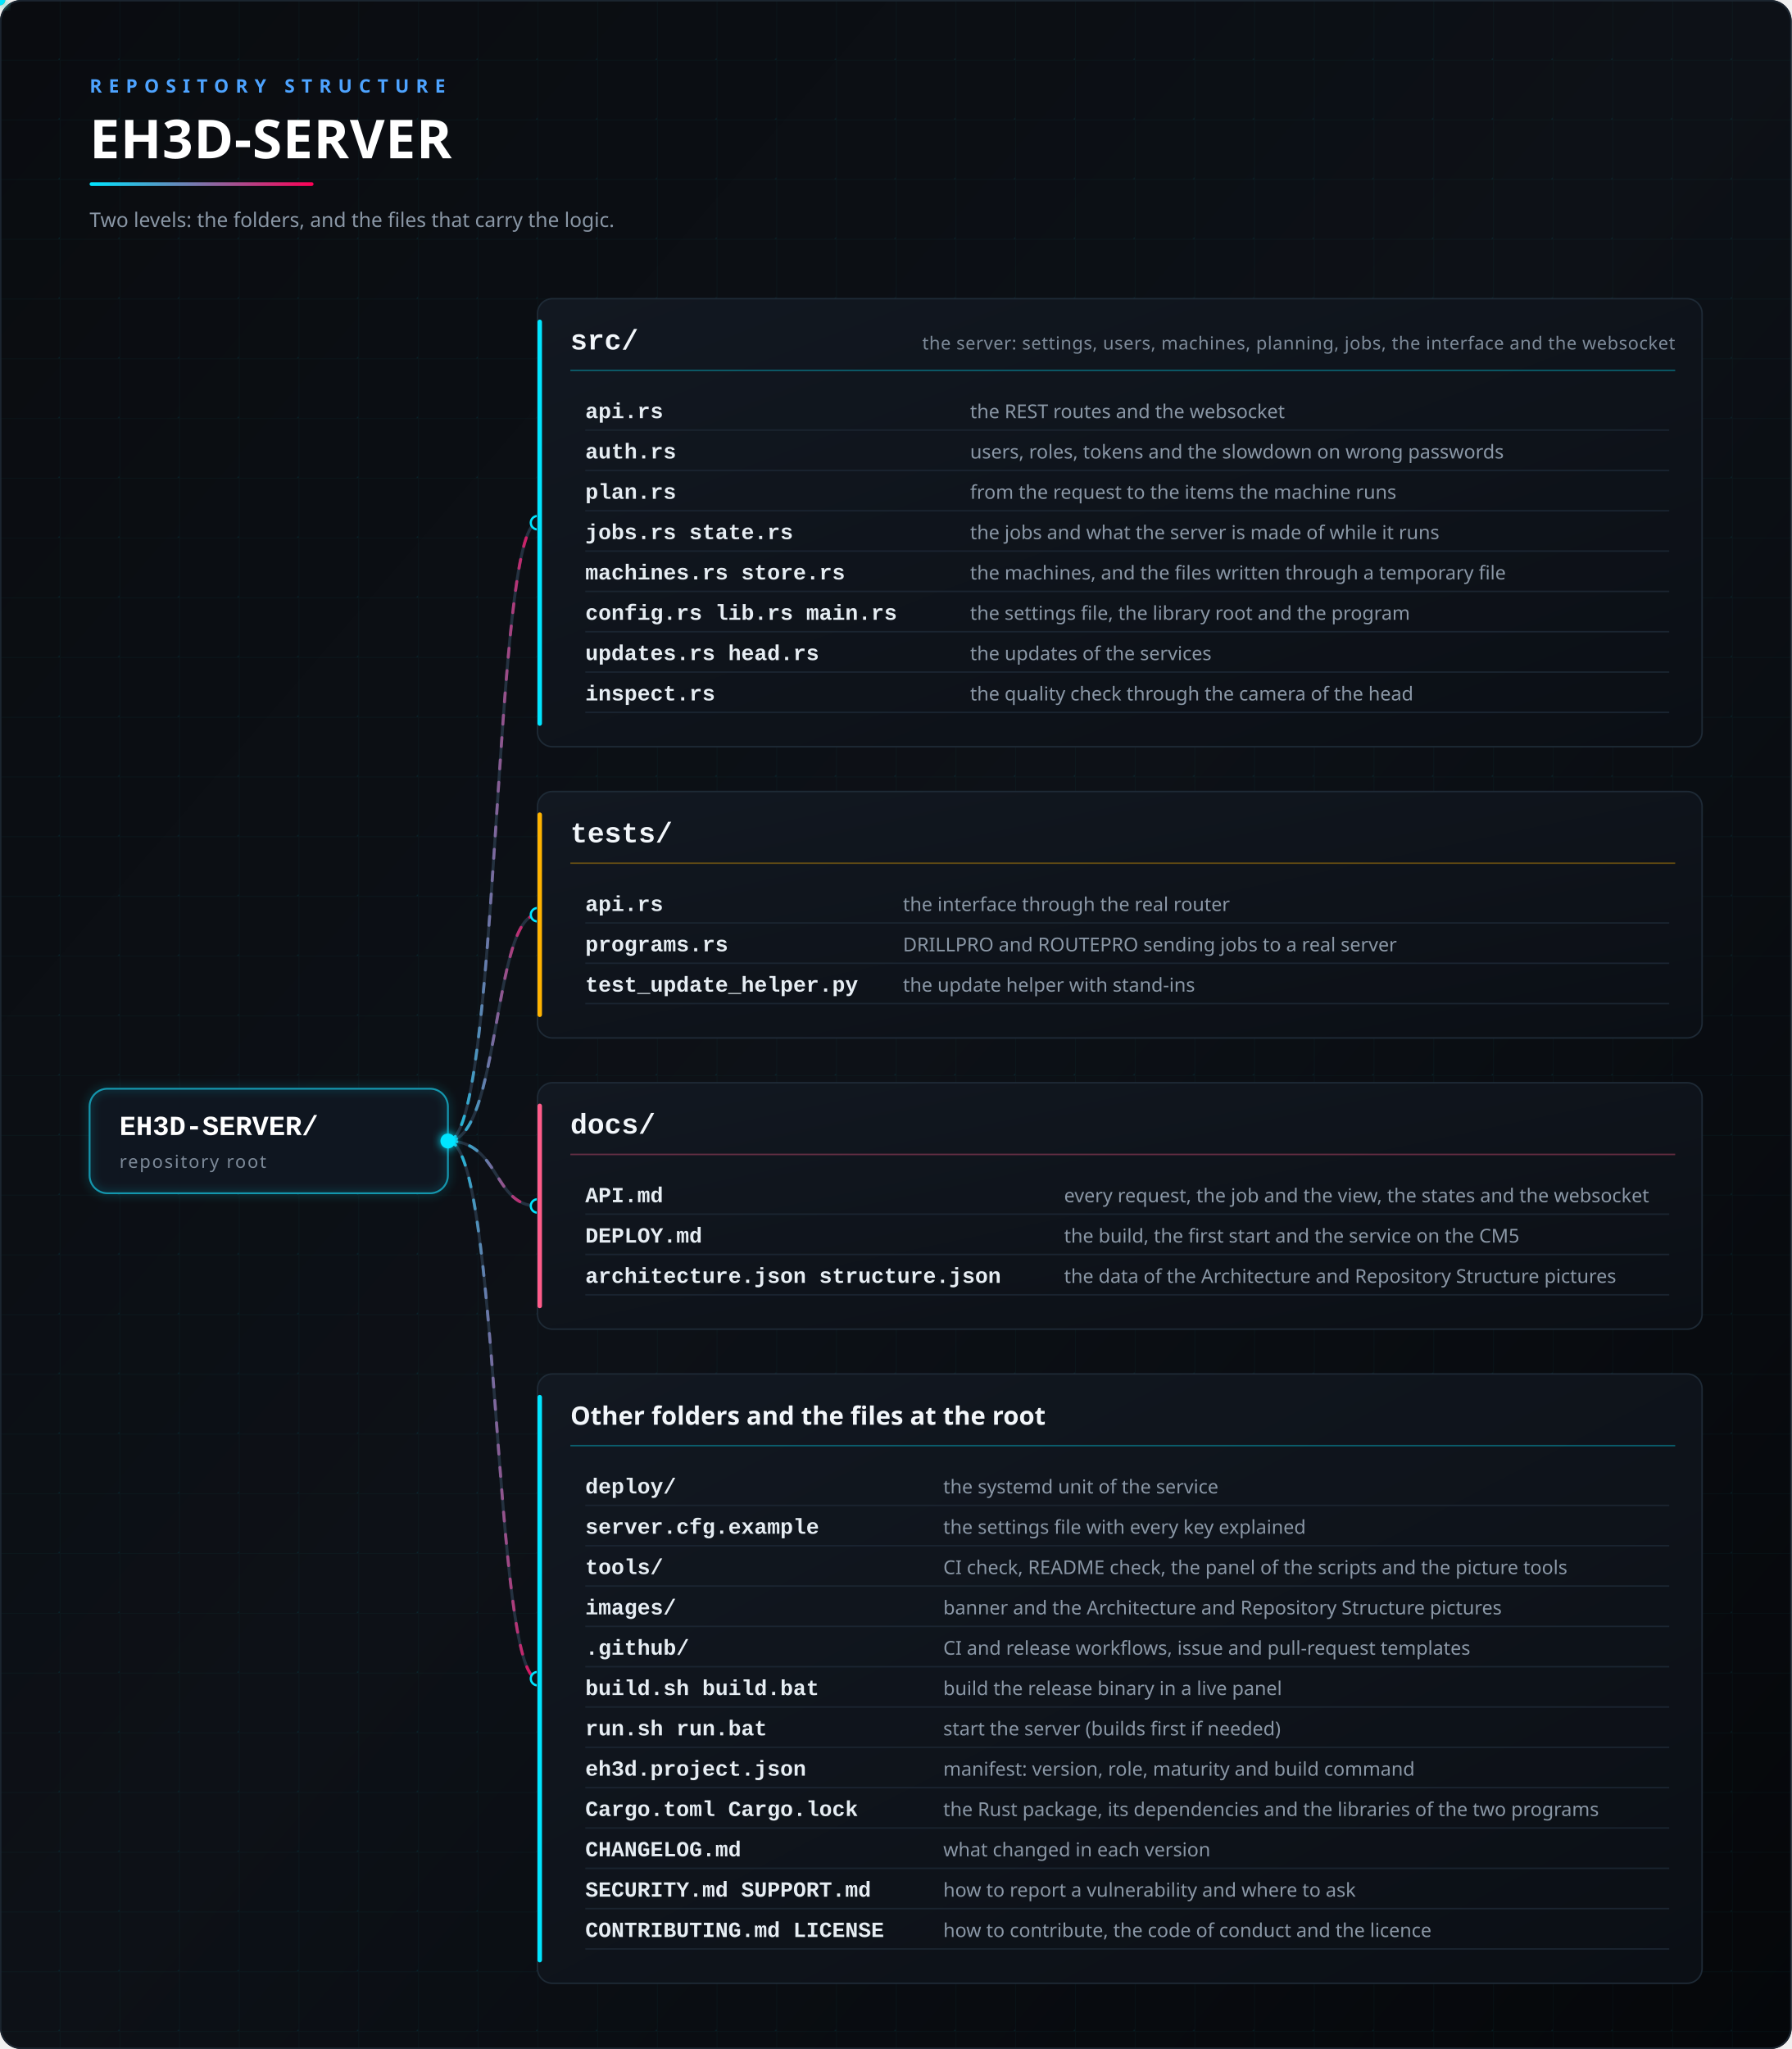
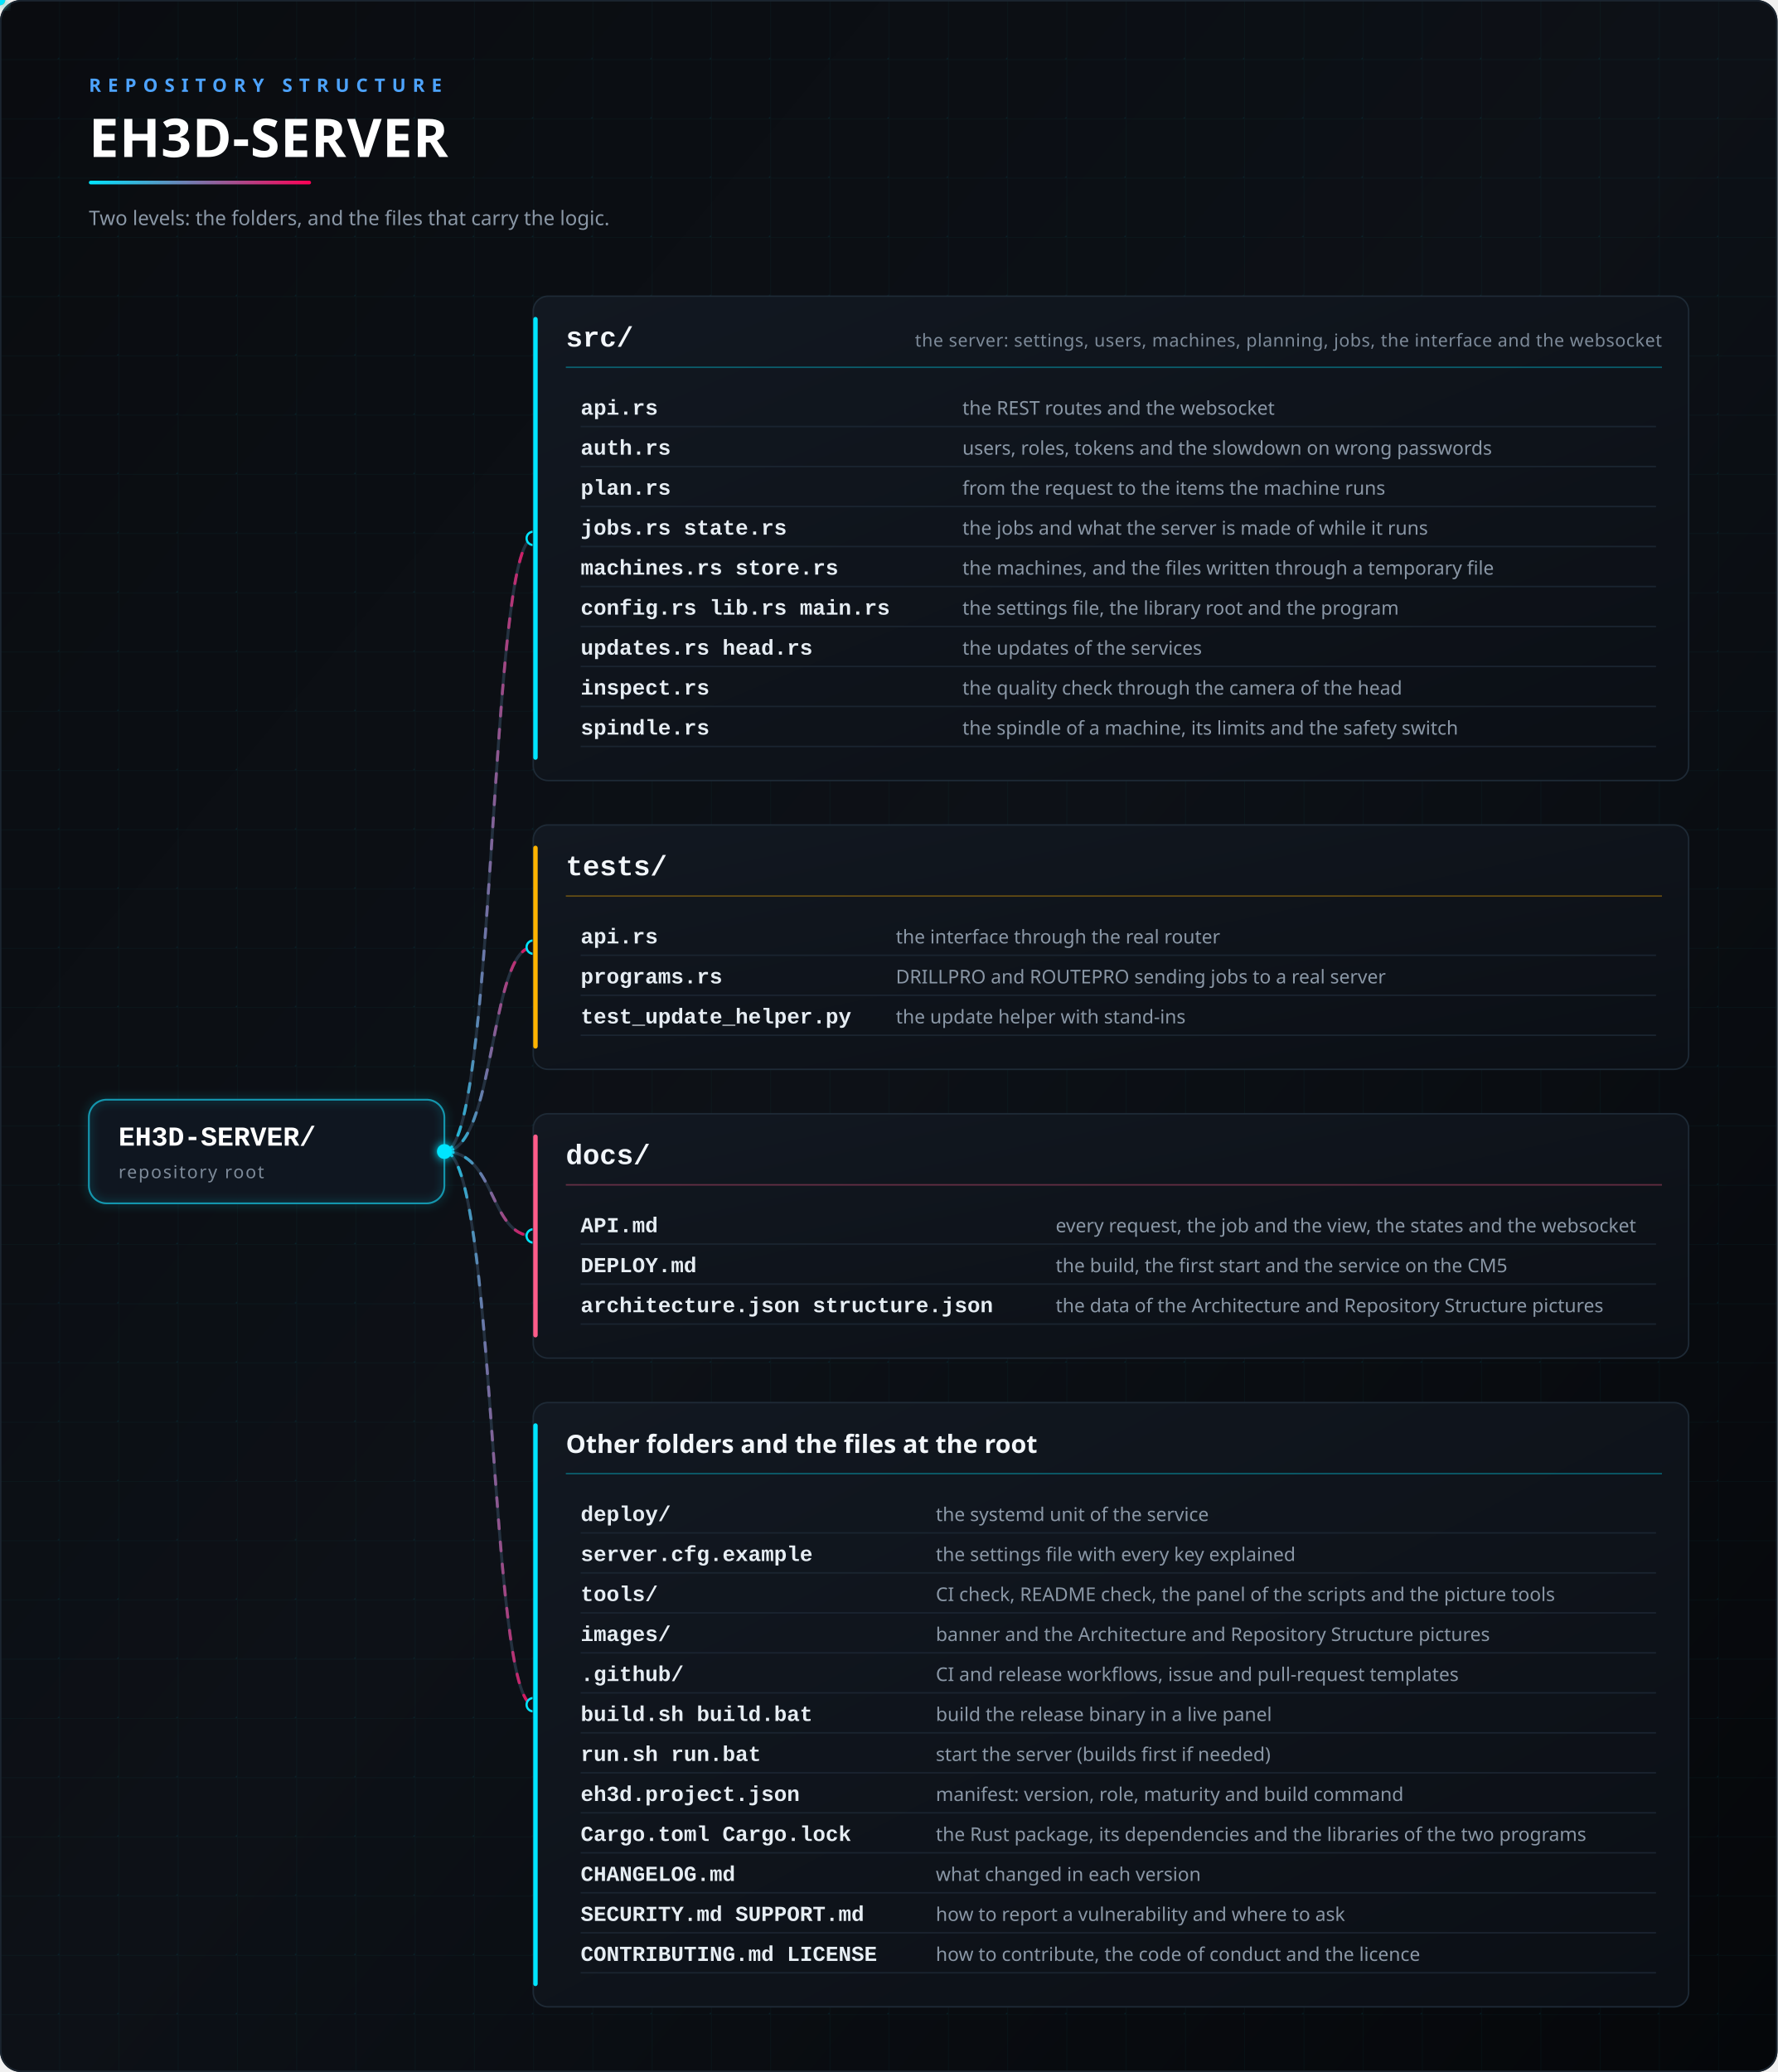
- <svg xmlns="http://www.w3.org/2000/svg" viewBox="0 0 1200 1372" width="100%" role="img" aria-labelledby="t d">
+ <svg xmlns="http://www.w3.org/2000/svg" viewBox="0 0 1200 1399" width="100%" role="img" aria-labelledby="t d">
  <defs>
    <linearGradient id="bg" x1="0" y1="0" x2="1" y2="1">
      <stop offset="0" stop-color="#0A0C10" />
      <stop offset="0.5" stop-color="#0D1117" />
      <stop offset="1" stop-color="#05070A" />
    </linearGradient>
    <linearGradient id="card" x1="0" y1="0" x2="1" y2="1">
      <stop offset="0" stop-color="#121821" />
      <stop offset="1" stop-color="#0B0F15" />
    </linearGradient>
    <linearGradient id="line" x1="0" y1="0" x2="1" y2="0">
      <stop offset="0" stop-color="#00E5FF" />
      <stop offset="1" stop-color="#FF0055" />
    </linearGradient>
    <filter id="glow" x="-50%" y="-50%" width="200%" height="200%">
      <feGaussianBlur stdDeviation="3" result="b" />
      <feMerge>
        <feMergeNode in="b" />
        <feMergeNode in="SourceGraphic" />
      </feMerge>
    </filter>
    <pattern id="grid" width="40" height="40" patternUnits="userSpaceOnUse">
      <path d="M40 0H0V40" fill="none" stroke="#00E5FF" stroke-opacity="0.035" />
      <circle cx="40" cy="40" r="1" fill="#00E5FF" fill-opacity="0.09" />
    </pattern>
  </defs>
-   <rect width="1200" height="1372" rx="14" fill="url(#bg)" />
-   <rect width="1200" height="1372" rx="14" fill="url(#grid)" />
-   <rect x="0.5" y="0.5" width="1199" height="1371" rx="14" fill="none" stroke="#1B2530" />
+   <rect width="1200" height="1399" rx="14" fill="url(#bg)" />
+   <rect width="1200" height="1399" rx="14" fill="url(#grid)" />
+   <rect x="0.5" y="0.5" width="1199" height="1398" rx="14" fill="none" stroke="#1B2530" />
  <text x="60" y="62" font-family="'Segoe UI','Noto Sans','Noto Sans CJK SC','Microsoft YaHei','Yu Gothic','Helvetica Neue',Helvetica,Arial,sans-serif" font-size="12.5" font-weight="600" fill="#4DA3FF" text-anchor="start" letter-spacing="4.5">REPOSITORY STRUCTURE</text>
  <text x="60" y="106" font-family="'Segoe UI','Noto Sans','Noto Sans CJK SC','Microsoft YaHei','Yu Gothic','Helvetica Neue',Helvetica,Arial,sans-serif" font-size="36" font-weight="700" fill="#FFFFFF" text-anchor="start" letter-spacing="0.5">EH3D-SERVER</text>
  <rect x="60" y="122" width="150" height="2.5" rx="1.25" fill="url(#line)">
    <animate attributeName="width" values="40;150;150" keyTimes="0;0.4;1" dur="3s" repeatCount="indefinite" />
  </rect>
  <text x="60" y="152" font-family="'Segoe UI','Noto Sans','Noto Sans CJK SC','Microsoft YaHei','Yu Gothic','Helvetica Neue',Helvetica,Arial,sans-serif" font-size="13.5" font-weight="400" fill="#8A97A6" text-anchor="start">Two levels: the folders, and the files that carry the logic.</text>
-   <path id="c0" d="M300,764 C335,764 330,350 360,350" fill="none" stroke="#243140" stroke-width="2" />
-   <path d="M300,764 C335,764 330,350 360,350" fill="none" stroke="url(#line)" stroke-width="2" stroke-linecap="round" stroke-dasharray="6 9" opacity="0.9">
+   <path id="c0" d="M300,777.5 C335,777.5 330,363.5 360,363.5" fill="none" stroke="#243140" stroke-width="2" />
+   <path d="M300,777.5 C335,777.5 330,363.5 360,363.5" fill="none" stroke="url(#line)" stroke-width="2" stroke-linecap="round" stroke-dasharray="6 9" opacity="0.9">
    <animate attributeName="stroke-dashoffset" from="0" to="-30" dur="1.6s" repeatCount="indefinite" />
  </path>
-   <circle cx="360" cy="350" r="4.5" fill="#0D1117" stroke="#00E5FF" stroke-width="1.5" />
-   <path id="c1" d="M300,764 C335,764 330,612.5 360,612.5" fill="none" stroke="#243140" stroke-width="2" />
-   <path d="M300,764 C335,764 330,612.5 360,612.5" fill="none" stroke="url(#line)" stroke-width="2" stroke-linecap="round" stroke-dasharray="6 9" opacity="0.9">
+   <circle cx="360" cy="363.5" r="4.5" fill="#0D1117" stroke="#00E5FF" stroke-width="1.5" />
+   <path id="c1" d="M300,777.5 C335,777.5 330,639.5 360,639.5" fill="none" stroke="#243140" stroke-width="2" />
+   <path d="M300,777.5 C335,777.5 330,639.5 360,639.5" fill="none" stroke="url(#line)" stroke-width="2" stroke-linecap="round" stroke-dasharray="6 9" opacity="0.9">
    <animate attributeName="stroke-dashoffset" from="0" to="-30" dur="1.6s" repeatCount="indefinite" />
  </path>
-   <circle cx="360" cy="612.5" r="4.5" fill="#0D1117" stroke="#00E5FF" stroke-width="1.5" />
-   <path id="c2" d="M300,764 C335,764 330,807.5 360,807.5" fill="none" stroke="#243140" stroke-width="2" />
-   <path d="M300,764 C335,764 330,807.5 360,807.5" fill="none" stroke="url(#line)" stroke-width="2" stroke-linecap="round" stroke-dasharray="6 9" opacity="0.9">
+   <circle cx="360" cy="639.5" r="4.5" fill="#0D1117" stroke="#00E5FF" stroke-width="1.5" />
+   <path id="c2" d="M300,777.5 C335,777.5 330,834.5 360,834.5" fill="none" stroke="#243140" stroke-width="2" />
+   <path d="M300,777.5 C335,777.5 330,834.5 360,834.5" fill="none" stroke="url(#line)" stroke-width="2" stroke-linecap="round" stroke-dasharray="6 9" opacity="0.9">
    <animate attributeName="stroke-dashoffset" from="0" to="-30" dur="1.6s" repeatCount="indefinite" />
  </path>
-   <circle cx="360" cy="807.5" r="4.5" fill="#0D1117" stroke="#00E5FF" stroke-width="1.5" />
-   <path id="c3" d="M300,764 C335,764 330,1124 360,1124" fill="none" stroke="#243140" stroke-width="2" />
-   <path d="M300,764 C335,764 330,1124 360,1124" fill="none" stroke="url(#line)" stroke-width="2" stroke-linecap="round" stroke-dasharray="6 9" opacity="0.9">
+   <circle cx="360" cy="834.5" r="4.5" fill="#0D1117" stroke="#00E5FF" stroke-width="1.5" />
+   <path id="c3" d="M300,777.5 C335,777.5 330,1151 360,1151" fill="none" stroke="#243140" stroke-width="2" />
+   <path d="M300,777.5 C335,777.5 330,1151 360,1151" fill="none" stroke="url(#line)" stroke-width="2" stroke-linecap="round" stroke-dasharray="6 9" opacity="0.9">
    <animate attributeName="stroke-dashoffset" from="0" to="-30" dur="1.6s" repeatCount="indefinite" />
  </path>
-   <circle cx="360" cy="1124" r="4.5" fill="#0D1117" stroke="#00E5FF" stroke-width="1.5" />
+   <circle cx="360" cy="1151" r="4.5" fill="#0D1117" stroke="#00E5FF" stroke-width="1.5" />
  <circle r="3.5" fill="#00E5FF" filter="url(#glow)">
    <animateMotion dur="3.4s" repeatCount="indefinite">
      <mpath href="#c0" />
    </animateMotion>
  </circle>
  <circle r="3.5" fill="#4DA3FF" filter="url(#glow)">
    <animateMotion dur="4.2s" repeatCount="indefinite">
      <mpath href="#c1" />
    </animateMotion>
  </circle>
  <circle r="3.5" fill="#FFB300" filter="url(#glow)">
    <animateMotion dur="5.0s" repeatCount="indefinite">
      <mpath href="#c2" />
    </animateMotion>
  </circle>
  <circle r="3.5" fill="#00E5FF" filter="url(#glow)">
    <animateMotion dur="5.8s" repeatCount="indefinite">
      <mpath href="#c3" />
    </animateMotion>
  </circle>
-   <rect x="60" y="729" width="240" height="70" rx="12" fill="#0F1620" stroke="#2A3A4C" stroke-width="1.2" />
-   <rect x="60" y="729" width="240" height="70" rx="12" fill="none" stroke="#00E5FF" stroke-opacity="0.5" stroke-width="1.2" filter="url(#glow)">
+   <rect x="60" y="742.5" width="240" height="70" rx="12" fill="#0F1620" stroke="#2A3A4C" stroke-width="1.2" />
+   <rect x="60" y="742.5" width="240" height="70" rx="12" fill="none" stroke="#00E5FF" stroke-opacity="0.5" stroke-width="1.2" filter="url(#glow)">
    <animate attributeName="stroke-opacity" values="0.15;0.6;0.15" dur="3.6s" repeatCount="indefinite" />
  </rect>
-   <text x="80" y="760" font-family="'JetBrains Mono','Cascadia Code','SFMono-Regular',Consolas,'Liberation Mono',monospace" font-size="18.5" font-weight="700" fill="#FFFFFF" text-anchor="start">EH3D-SERVER/</text>
-   <text x="80" y="782" font-family="'Segoe UI','Noto Sans','Noto Sans CJK SC','Microsoft YaHei','Yu Gothic','Helvetica Neue',Helvetica,Arial,sans-serif" font-size="12" font-weight="400" fill="#7D8A99" text-anchor="start" letter-spacing="1">repository root</text>
-   <circle cx="300" cy="764" r="5" fill="#00E5FF" filter="url(#glow)" />
-   <rect x="360" y="200" width="780" height="300" rx="10" fill="url(#card)" stroke="#1E2A36" stroke-width="1" />
-   <rect x="360" y="214" width="3" height="272" rx="1.5" fill="#00E5FF">
+   <text x="80" y="773.5" font-family="'JetBrains Mono','Cascadia Code','SFMono-Regular',Consolas,'Liberation Mono',monospace" font-size="18.5" font-weight="700" fill="#FFFFFF" text-anchor="start">EH3D-SERVER/</text>
+   <text x="80" y="795.5" font-family="'Segoe UI','Noto Sans','Noto Sans CJK SC','Microsoft YaHei','Yu Gothic','Helvetica Neue',Helvetica,Arial,sans-serif" font-size="12" font-weight="400" fill="#7D8A99" text-anchor="start" letter-spacing="1">repository root</text>
+   <circle cx="300" cy="777.5" r="5" fill="#00E5FF" filter="url(#glow)" />
+   <rect x="360" y="200" width="780" height="327" rx="10" fill="url(#card)" stroke="#1E2A36" stroke-width="1" />
+   <rect x="360" y="214" width="3" height="299" rx="1.5" fill="#00E5FF">
    <animate attributeName="opacity" values="0.55;1;0.55" dur="4s" begin="0s" repeatCount="indefinite" />
  </rect>
  <text x="382" y="234" font-family="'JetBrains Mono','Cascadia Code','SFMono-Regular',Consolas,'Liberation Mono',monospace" font-size="19" font-weight="700" fill="#F2F6FA" text-anchor="start">src/</text>
  <text x="1122" y="234" font-family="'Segoe UI','Noto Sans','Noto Sans CJK SC','Microsoft YaHei','Yu Gothic','Helvetica Neue',Helvetica,Arial,sans-serif" font-size="12" font-weight="400" fill="#7D8A99" text-anchor="end" letter-spacing="0.3">the server: settings, users, machines, planning, jobs, the interface and the websocket</text>
  <line x1="382" y1="248" x2="1122" y2="248" stroke="#00E5FF" stroke-opacity="0.35" stroke-width="1" />
  <text x="392" y="280" font-family="'JetBrains Mono','Cascadia Code','SFMono-Regular',Consolas,'Liberation Mono',monospace" font-size="14.5" font-weight="600" fill="#E6EDF3" text-anchor="start">api.rs</text>
  <text x="649.74" y="280" font-family="'Segoe UI','Noto Sans','Noto Sans CJK SC','Microsoft YaHei','Yu Gothic','Helvetica Neue',Helvetica,Arial,sans-serif" font-size="12.8" font-weight="400" fill="#8A97A6" text-anchor="start">the REST routes and the websocket</text>
  <line x1="392" y1="288" x2="1118" y2="288" stroke="#1A2430" stroke-width="1" />
  <text x="392" y="307" font-family="'JetBrains Mono','Cascadia Code','SFMono-Regular',Consolas,'Liberation Mono',monospace" font-size="14.5" font-weight="600" fill="#E6EDF3" text-anchor="start">auth.rs</text>
  <text x="649.74" y="307" font-family="'Segoe UI','Noto Sans','Noto Sans CJK SC','Microsoft YaHei','Yu Gothic','Helvetica Neue',Helvetica,Arial,sans-serif" font-size="12.8" font-weight="400" fill="#8A97A6" text-anchor="start">users, roles, tokens and the slowdown on wrong passwords</text>
  <line x1="392" y1="315" x2="1118" y2="315" stroke="#1A2430" stroke-width="1" />
  <text x="392" y="334" font-family="'JetBrains Mono','Cascadia Code','SFMono-Regular',Consolas,'Liberation Mono',monospace" font-size="14.5" font-weight="600" fill="#E6EDF3" text-anchor="start">plan.rs</text>
  <text x="649.74" y="334" font-family="'Segoe UI','Noto Sans','Noto Sans CJK SC','Microsoft YaHei','Yu Gothic','Helvetica Neue',Helvetica,Arial,sans-serif" font-size="12.8" font-weight="400" fill="#8A97A6" text-anchor="start">from the request to the items the machine runs</text>
  <line x1="392" y1="342" x2="1118" y2="342" stroke="#1A2430" stroke-width="1" />
  <text x="392" y="361" font-family="'JetBrains Mono','Cascadia Code','SFMono-Regular',Consolas,'Liberation Mono',monospace" font-size="14.5" font-weight="600" fill="#E6EDF3" text-anchor="start">jobs.rs  state.rs</text>
  <text x="649.74" y="361" font-family="'Segoe UI','Noto Sans','Noto Sans CJK SC','Microsoft YaHei','Yu Gothic','Helvetica Neue',Helvetica,Arial,sans-serif" font-size="12.8" font-weight="400" fill="#8A97A6" text-anchor="start">the jobs and what the server is made of while it runs</text>
  <line x1="392" y1="369" x2="1118" y2="369" stroke="#1A2430" stroke-width="1" />
  <text x="392" y="388" font-family="'JetBrains Mono','Cascadia Code','SFMono-Regular',Consolas,'Liberation Mono',monospace" font-size="14.5" font-weight="600" fill="#E6EDF3" text-anchor="start">machines.rs  store.rs</text>
  <text x="649.74" y="388" font-family="'Segoe UI','Noto Sans','Noto Sans CJK SC','Microsoft YaHei','Yu Gothic','Helvetica Neue',Helvetica,Arial,sans-serif" font-size="12.8" font-weight="400" fill="#8A97A6" text-anchor="start">the machines, and the files written through a temporary file</text>
  <line x1="392" y1="396" x2="1118" y2="396" stroke="#1A2430" stroke-width="1" />
  <text x="392" y="415" font-family="'JetBrains Mono','Cascadia Code','SFMono-Regular',Consolas,'Liberation Mono',monospace" font-size="14.5" font-weight="600" fill="#E6EDF3" text-anchor="start">config.rs  lib.rs  main.rs</text>
  <text x="649.74" y="415" font-family="'Segoe UI','Noto Sans','Noto Sans CJK SC','Microsoft YaHei','Yu Gothic','Helvetica Neue',Helvetica,Arial,sans-serif" font-size="12.8" font-weight="400" fill="#8A97A6" text-anchor="start">the settings file, the library root and the program</text>
  <line x1="392" y1="423" x2="1118" y2="423" stroke="#1A2430" stroke-width="1" />
  <text x="392" y="442" font-family="'JetBrains Mono','Cascadia Code','SFMono-Regular',Consolas,'Liberation Mono',monospace" font-size="14.5" font-weight="600" fill="#E6EDF3" text-anchor="start">updates.rs  head.rs</text>
  <text x="649.74" y="442" font-family="'Segoe UI','Noto Sans','Noto Sans CJK SC','Microsoft YaHei','Yu Gothic','Helvetica Neue',Helvetica,Arial,sans-serif" font-size="12.8" font-weight="400" fill="#8A97A6" text-anchor="start">the updates of the services</text>
  <line x1="392" y1="450" x2="1118" y2="450" stroke="#1A2430" stroke-width="1" />
  <text x="392" y="469" font-family="'JetBrains Mono','Cascadia Code','SFMono-Regular',Consolas,'Liberation Mono',monospace" font-size="14.5" font-weight="600" fill="#E6EDF3" text-anchor="start">inspect.rs</text>
  <text x="649.74" y="469" font-family="'Segoe UI','Noto Sans','Noto Sans CJK SC','Microsoft YaHei','Yu Gothic','Helvetica Neue',Helvetica,Arial,sans-serif" font-size="12.8" font-weight="400" fill="#8A97A6" text-anchor="start">the quality check through the camera of the head</text>
  <line x1="392" y1="477" x2="1118" y2="477" stroke="#1A2430" stroke-width="1" />
-   <rect x="360" y="530" width="780" height="165" rx="10" fill="url(#card)" stroke="#1E2A36" stroke-width="1" />
-   <rect x="360" y="544" width="3" height="137" rx="1.5" fill="#FFB300">
+   <text x="392" y="496" font-family="'JetBrains Mono','Cascadia Code','SFMono-Regular',Consolas,'Liberation Mono',monospace" font-size="14.5" font-weight="600" fill="#E6EDF3" text-anchor="start">spindle.rs</text>
+   <text x="649.74" y="496" font-family="'Segoe UI','Noto Sans','Noto Sans CJK SC','Microsoft YaHei','Yu Gothic','Helvetica Neue',Helvetica,Arial,sans-serif" font-size="12.8" font-weight="400" fill="#8A97A6" text-anchor="start">the spindle of a machine, its limits and the safety switch</text>
+   <line x1="392" y1="504" x2="1118" y2="504" stroke="#1A2430" stroke-width="1" />
+   <rect x="360" y="557" width="780" height="165" rx="10" fill="url(#card)" stroke="#1E2A36" stroke-width="1" />
+   <rect x="360" y="571" width="3" height="137" rx="1.5" fill="#FFB300">
    <animate attributeName="opacity" values="0.55;1;0.55" dur="4s" begin="0.6s" repeatCount="indefinite" />
  </rect>
-   <text x="382" y="564" font-family="'JetBrains Mono','Cascadia Code','SFMono-Regular',Consolas,'Liberation Mono',monospace" font-size="19" font-weight="700" fill="#F2F6FA" text-anchor="start">tests/</text>
-   <line x1="382" y1="578" x2="1122" y2="578" stroke="#FFB300" stroke-opacity="0.35" stroke-width="1" />
-   <text x="392" y="610" font-family="'JetBrains Mono','Cascadia Code','SFMono-Regular',Consolas,'Liberation Mono',monospace" font-size="14.5" font-weight="600" fill="#E6EDF3" text-anchor="start">api.rs</text>
-   <text x="604.79" y="610" font-family="'Segoe UI','Noto Sans','Noto Sans CJK SC','Microsoft YaHei','Yu Gothic','Helvetica Neue',Helvetica,Arial,sans-serif" font-size="12.8" font-weight="400" fill="#8A97A6" text-anchor="start">the interface through the real router</text>
-   <line x1="392" y1="618" x2="1118" y2="618" stroke="#1A2430" stroke-width="1" />
-   <text x="392" y="637" font-family="'JetBrains Mono','Cascadia Code','SFMono-Regular',Consolas,'Liberation Mono',monospace" font-size="14.5" font-weight="600" fill="#E6EDF3" text-anchor="start">programs.rs</text>
-   <text x="604.79" y="637" font-family="'Segoe UI','Noto Sans','Noto Sans CJK SC','Microsoft YaHei','Yu Gothic','Helvetica Neue',Helvetica,Arial,sans-serif" font-size="12.8" font-weight="400" fill="#8A97A6" text-anchor="start">DRILLPRO and ROUTEPRO sending jobs to a real server</text>
+   <text x="382" y="591" font-family="'JetBrains Mono','Cascadia Code','SFMono-Regular',Consolas,'Liberation Mono',monospace" font-size="19" font-weight="700" fill="#F2F6FA" text-anchor="start">tests/</text>
+   <line x1="382" y1="605" x2="1122" y2="605" stroke="#FFB300" stroke-opacity="0.35" stroke-width="1" />
+   <text x="392" y="637" font-family="'JetBrains Mono','Cascadia Code','SFMono-Regular',Consolas,'Liberation Mono',monospace" font-size="14.5" font-weight="600" fill="#E6EDF3" text-anchor="start">api.rs</text>
+   <text x="604.79" y="637" font-family="'Segoe UI','Noto Sans','Noto Sans CJK SC','Microsoft YaHei','Yu Gothic','Helvetica Neue',Helvetica,Arial,sans-serif" font-size="12.8" font-weight="400" fill="#8A97A6" text-anchor="start">the interface through the real router</text>
  <line x1="392" y1="645" x2="1118" y2="645" stroke="#1A2430" stroke-width="1" />
-   <text x="392" y="664" font-family="'JetBrains Mono','Cascadia Code','SFMono-Regular',Consolas,'Liberation Mono',monospace" font-size="14.5" font-weight="600" fill="#E6EDF3" text-anchor="start">test_update_helper.py</text>
-   <text x="604.79" y="664" font-family="'Segoe UI','Noto Sans','Noto Sans CJK SC','Microsoft YaHei','Yu Gothic','Helvetica Neue',Helvetica,Arial,sans-serif" font-size="12.8" font-weight="400" fill="#8A97A6" text-anchor="start">the update helper with stand-ins</text>
+   <text x="392" y="664" font-family="'JetBrains Mono','Cascadia Code','SFMono-Regular',Consolas,'Liberation Mono',monospace" font-size="14.5" font-weight="600" fill="#E6EDF3" text-anchor="start">programs.rs</text>
+   <text x="604.79" y="664" font-family="'Segoe UI','Noto Sans','Noto Sans CJK SC','Microsoft YaHei','Yu Gothic','Helvetica Neue',Helvetica,Arial,sans-serif" font-size="12.8" font-weight="400" fill="#8A97A6" text-anchor="start">DRILLPRO and ROUTEPRO sending jobs to a real server</text>
  <line x1="392" y1="672" x2="1118" y2="672" stroke="#1A2430" stroke-width="1" />
-   <rect x="360" y="725" width="780" height="165" rx="10" fill="url(#card)" stroke="#1E2A36" stroke-width="1" />
-   <rect x="360" y="739" width="3" height="137" rx="1.5" fill="#FF5C8A">
+   <text x="392" y="691" font-family="'JetBrains Mono','Cascadia Code','SFMono-Regular',Consolas,'Liberation Mono',monospace" font-size="14.5" font-weight="600" fill="#E6EDF3" text-anchor="start">test_update_helper.py</text>
+   <text x="604.79" y="691" font-family="'Segoe UI','Noto Sans','Noto Sans CJK SC','Microsoft YaHei','Yu Gothic','Helvetica Neue',Helvetica,Arial,sans-serif" font-size="12.8" font-weight="400" fill="#8A97A6" text-anchor="start">the update helper with stand-ins</text>
+   <line x1="392" y1="699" x2="1118" y2="699" stroke="#1A2430" stroke-width="1" />
+   <rect x="360" y="752" width="780" height="165" rx="10" fill="url(#card)" stroke="#1E2A36" stroke-width="1" />
+   <rect x="360" y="766" width="3" height="137" rx="1.5" fill="#FF5C8A">
    <animate attributeName="opacity" values="0.55;1;0.55" dur="4s" begin="1.2s" repeatCount="indefinite" />
  </rect>
-   <text x="382" y="759" font-family="'JetBrains Mono','Cascadia Code','SFMono-Regular',Consolas,'Liberation Mono',monospace" font-size="19" font-weight="700" fill="#F2F6FA" text-anchor="start">docs/</text>
-   <line x1="382" y1="773" x2="1122" y2="773" stroke="#FF5C8A" stroke-opacity="0.35" stroke-width="1" />
-   <text x="392" y="805" font-family="'JetBrains Mono','Cascadia Code','SFMono-Regular',Consolas,'Liberation Mono',monospace" font-size="14.5" font-weight="600" fill="#E6EDF3" text-anchor="start">API.md</text>
-   <text x="712.67" y="805" font-family="'Segoe UI','Noto Sans','Noto Sans CJK SC','Microsoft YaHei','Yu Gothic','Helvetica Neue',Helvetica,Arial,sans-serif" font-size="12.8" font-weight="400" fill="#8A97A6" text-anchor="start">every request, the job and the view, the states and the websocket</text>
-   <line x1="392" y1="813" x2="1118" y2="813" stroke="#1A2430" stroke-width="1" />
-   <text x="392" y="832" font-family="'JetBrains Mono','Cascadia Code','SFMono-Regular',Consolas,'Liberation Mono',monospace" font-size="14.5" font-weight="600" fill="#E6EDF3" text-anchor="start">DEPLOY.md</text>
-   <text x="712.67" y="832" font-family="'Segoe UI','Noto Sans','Noto Sans CJK SC','Microsoft YaHei','Yu Gothic','Helvetica Neue',Helvetica,Arial,sans-serif" font-size="12.8" font-weight="400" fill="#8A97A6" text-anchor="start">the build, the first start and the service on the CM5</text>
+   <text x="382" y="786" font-family="'JetBrains Mono','Cascadia Code','SFMono-Regular',Consolas,'Liberation Mono',monospace" font-size="19" font-weight="700" fill="#F2F6FA" text-anchor="start">docs/</text>
+   <line x1="382" y1="800" x2="1122" y2="800" stroke="#FF5C8A" stroke-opacity="0.35" stroke-width="1" />
+   <text x="392" y="832" font-family="'JetBrains Mono','Cascadia Code','SFMono-Regular',Consolas,'Liberation Mono',monospace" font-size="14.5" font-weight="600" fill="#E6EDF3" text-anchor="start">API.md</text>
+   <text x="712.67" y="832" font-family="'Segoe UI','Noto Sans','Noto Sans CJK SC','Microsoft YaHei','Yu Gothic','Helvetica Neue',Helvetica,Arial,sans-serif" font-size="12.8" font-weight="400" fill="#8A97A6" text-anchor="start">every request, the job and the view, the states and the websocket</text>
  <line x1="392" y1="840" x2="1118" y2="840" stroke="#1A2430" stroke-width="1" />
-   <text x="392" y="859" font-family="'JetBrains Mono','Cascadia Code','SFMono-Regular',Consolas,'Liberation Mono',monospace" font-size="14.5" font-weight="600" fill="#E6EDF3" text-anchor="start">architecture.json  structure.json</text>
-   <text x="712.67" y="859" font-family="'Segoe UI','Noto Sans','Noto Sans CJK SC','Microsoft YaHei','Yu Gothic','Helvetica Neue',Helvetica,Arial,sans-serif" font-size="12.8" font-weight="400" fill="#8A97A6" text-anchor="start">the data of the Architecture and Repository Structure pictures</text>
+   <text x="392" y="859" font-family="'JetBrains Mono','Cascadia Code','SFMono-Regular',Consolas,'Liberation Mono',monospace" font-size="14.5" font-weight="600" fill="#E6EDF3" text-anchor="start">DEPLOY.md</text>
+   <text x="712.67" y="859" font-family="'Segoe UI','Noto Sans','Noto Sans CJK SC','Microsoft YaHei','Yu Gothic','Helvetica Neue',Helvetica,Arial,sans-serif" font-size="12.8" font-weight="400" fill="#8A97A6" text-anchor="start">the build, the first start and the service on the CM5</text>
  <line x1="392" y1="867" x2="1118" y2="867" stroke="#1A2430" stroke-width="1" />
-   <rect x="360" y="920" width="780" height="408" rx="10" fill="url(#card)" stroke="#1E2A36" stroke-width="1" />
-   <rect x="360" y="934" width="3" height="380" rx="1.5" fill="#00E5FF">
+   <text x="392" y="886" font-family="'JetBrains Mono','Cascadia Code','SFMono-Regular',Consolas,'Liberation Mono',monospace" font-size="14.5" font-weight="600" fill="#E6EDF3" text-anchor="start">architecture.json  structure.json</text>
+   <text x="712.67" y="886" font-family="'Segoe UI','Noto Sans','Noto Sans CJK SC','Microsoft YaHei','Yu Gothic','Helvetica Neue',Helvetica,Arial,sans-serif" font-size="12.8" font-weight="400" fill="#8A97A6" text-anchor="start">the data of the Architecture and Repository Structure pictures</text>
+   <line x1="392" y1="894" x2="1118" y2="894" stroke="#1A2430" stroke-width="1" />
+   <rect x="360" y="947" width="780" height="408" rx="10" fill="url(#card)" stroke="#1E2A36" stroke-width="1" />
+   <rect x="360" y="961" width="3" height="380" rx="1.5" fill="#00E5FF">
    <animate attributeName="opacity" values="0.55;1;0.55" dur="4s" begin="1.8s" repeatCount="indefinite" />
  </rect>
-   <text x="382" y="954" font-family="'Segoe UI','Noto Sans','Noto Sans CJK SC','Microsoft YaHei','Yu Gothic','Helvetica Neue',Helvetica,Arial,sans-serif" font-size="17" font-weight="700" fill="#F2F6FA" text-anchor="start">Other folders and the files at the root</text>
-   <line x1="382" y1="968" x2="1122" y2="968" stroke="#00E5FF" stroke-opacity="0.35" stroke-width="1" />
-   <text x="392" y="1000" font-family="'JetBrains Mono','Cascadia Code','SFMono-Regular',Consolas,'Liberation Mono',monospace" font-size="14.5" font-weight="600" fill="#E6EDF3" text-anchor="start">deploy/</text>
-   <text x="631.76" y="1000" font-family="'Segoe UI','Noto Sans','Noto Sans CJK SC','Microsoft YaHei','Yu Gothic','Helvetica Neue',Helvetica,Arial,sans-serif" font-size="12.8" font-weight="400" fill="#8A97A6" text-anchor="start">the systemd unit of the service</text>
-   <line x1="392" y1="1008" x2="1118" y2="1008" stroke="#1A2430" stroke-width="1" />
-   <text x="392" y="1027" font-family="'JetBrains Mono','Cascadia Code','SFMono-Regular',Consolas,'Liberation Mono',monospace" font-size="14.5" font-weight="600" fill="#E6EDF3" text-anchor="start">server.cfg.example</text>
-   <text x="631.76" y="1027" font-family="'Segoe UI','Noto Sans','Noto Sans CJK SC','Microsoft YaHei','Yu Gothic','Helvetica Neue',Helvetica,Arial,sans-serif" font-size="12.8" font-weight="400" fill="#8A97A6" text-anchor="start">the settings file with every key explained</text>
+   <text x="382" y="981" font-family="'Segoe UI','Noto Sans','Noto Sans CJK SC','Microsoft YaHei','Yu Gothic','Helvetica Neue',Helvetica,Arial,sans-serif" font-size="17" font-weight="700" fill="#F2F6FA" text-anchor="start">Other folders and the files at the root</text>
+   <line x1="382" y1="995" x2="1122" y2="995" stroke="#00E5FF" stroke-opacity="0.35" stroke-width="1" />
+   <text x="392" y="1027" font-family="'JetBrains Mono','Cascadia Code','SFMono-Regular',Consolas,'Liberation Mono',monospace" font-size="14.5" font-weight="600" fill="#E6EDF3" text-anchor="start">deploy/</text>
+   <text x="631.76" y="1027" font-family="'Segoe UI','Noto Sans','Noto Sans CJK SC','Microsoft YaHei','Yu Gothic','Helvetica Neue',Helvetica,Arial,sans-serif" font-size="12.8" font-weight="400" fill="#8A97A6" text-anchor="start">the systemd unit of the service</text>
  <line x1="392" y1="1035" x2="1118" y2="1035" stroke="#1A2430" stroke-width="1" />
-   <text x="392" y="1054" font-family="'JetBrains Mono','Cascadia Code','SFMono-Regular',Consolas,'Liberation Mono',monospace" font-size="14.5" font-weight="600" fill="#E6EDF3" text-anchor="start">tools/</text>
-   <text x="631.76" y="1054" font-family="'Segoe UI','Noto Sans','Noto Sans CJK SC','Microsoft YaHei','Yu Gothic','Helvetica Neue',Helvetica,Arial,sans-serif" font-size="12.8" font-weight="400" fill="#8A97A6" text-anchor="start">CI check, README check, the panel of the scripts and the picture tools</text>
+   <text x="392" y="1054" font-family="'JetBrains Mono','Cascadia Code','SFMono-Regular',Consolas,'Liberation Mono',monospace" font-size="14.5" font-weight="600" fill="#E6EDF3" text-anchor="start">server.cfg.example</text>
+   <text x="631.76" y="1054" font-family="'Segoe UI','Noto Sans','Noto Sans CJK SC','Microsoft YaHei','Yu Gothic','Helvetica Neue',Helvetica,Arial,sans-serif" font-size="12.8" font-weight="400" fill="#8A97A6" text-anchor="start">the settings file with every key explained</text>
  <line x1="392" y1="1062" x2="1118" y2="1062" stroke="#1A2430" stroke-width="1" />
-   <text x="392" y="1081" font-family="'JetBrains Mono','Cascadia Code','SFMono-Regular',Consolas,'Liberation Mono',monospace" font-size="14.5" font-weight="600" fill="#E6EDF3" text-anchor="start">images/</text>
-   <text x="631.76" y="1081" font-family="'Segoe UI','Noto Sans','Noto Sans CJK SC','Microsoft YaHei','Yu Gothic','Helvetica Neue',Helvetica,Arial,sans-serif" font-size="12.8" font-weight="400" fill="#8A97A6" text-anchor="start">banner and the Architecture and Repository Structure pictures</text>
+   <text x="392" y="1081" font-family="'JetBrains Mono','Cascadia Code','SFMono-Regular',Consolas,'Liberation Mono',monospace" font-size="14.5" font-weight="600" fill="#E6EDF3" text-anchor="start">tools/</text>
+   <text x="631.76" y="1081" font-family="'Segoe UI','Noto Sans','Noto Sans CJK SC','Microsoft YaHei','Yu Gothic','Helvetica Neue',Helvetica,Arial,sans-serif" font-size="12.8" font-weight="400" fill="#8A97A6" text-anchor="start">CI check, README check, the panel of the scripts and the picture tools</text>
  <line x1="392" y1="1089" x2="1118" y2="1089" stroke="#1A2430" stroke-width="1" />
-   <text x="392" y="1108" font-family="'JetBrains Mono','Cascadia Code','SFMono-Regular',Consolas,'Liberation Mono',monospace" font-size="14.5" font-weight="600" fill="#E6EDF3" text-anchor="start">.github/</text>
-   <text x="631.76" y="1108" font-family="'Segoe UI','Noto Sans','Noto Sans CJK SC','Microsoft YaHei','Yu Gothic','Helvetica Neue',Helvetica,Arial,sans-serif" font-size="12.8" font-weight="400" fill="#8A97A6" text-anchor="start">CI and release workflows, issue and pull-request templates</text>
+   <text x="392" y="1108" font-family="'JetBrains Mono','Cascadia Code','SFMono-Regular',Consolas,'Liberation Mono',monospace" font-size="14.5" font-weight="600" fill="#E6EDF3" text-anchor="start">images/</text>
+   <text x="631.76" y="1108" font-family="'Segoe UI','Noto Sans','Noto Sans CJK SC','Microsoft YaHei','Yu Gothic','Helvetica Neue',Helvetica,Arial,sans-serif" font-size="12.8" font-weight="400" fill="#8A97A6" text-anchor="start">banner and the Architecture and Repository Structure pictures</text>
  <line x1="392" y1="1116" x2="1118" y2="1116" stroke="#1A2430" stroke-width="1" />
-   <text x="392" y="1135" font-family="'JetBrains Mono','Cascadia Code','SFMono-Regular',Consolas,'Liberation Mono',monospace" font-size="14.5" font-weight="600" fill="#E6EDF3" text-anchor="start">build.sh  build.bat</text>
-   <text x="631.76" y="1135" font-family="'Segoe UI','Noto Sans','Noto Sans CJK SC','Microsoft YaHei','Yu Gothic','Helvetica Neue',Helvetica,Arial,sans-serif" font-size="12.8" font-weight="400" fill="#8A97A6" text-anchor="start">build the release binary in a live panel</text>
+   <text x="392" y="1135" font-family="'JetBrains Mono','Cascadia Code','SFMono-Regular',Consolas,'Liberation Mono',monospace" font-size="14.5" font-weight="600" fill="#E6EDF3" text-anchor="start">.github/</text>
+   <text x="631.76" y="1135" font-family="'Segoe UI','Noto Sans','Noto Sans CJK SC','Microsoft YaHei','Yu Gothic','Helvetica Neue',Helvetica,Arial,sans-serif" font-size="12.8" font-weight="400" fill="#8A97A6" text-anchor="start">CI and release workflows, issue and pull-request templates</text>
  <line x1="392" y1="1143" x2="1118" y2="1143" stroke="#1A2430" stroke-width="1" />
-   <text x="392" y="1162" font-family="'JetBrains Mono','Cascadia Code','SFMono-Regular',Consolas,'Liberation Mono',monospace" font-size="14.5" font-weight="600" fill="#E6EDF3" text-anchor="start">run.sh  run.bat</text>
-   <text x="631.76" y="1162" font-family="'Segoe UI','Noto Sans','Noto Sans CJK SC','Microsoft YaHei','Yu Gothic','Helvetica Neue',Helvetica,Arial,sans-serif" font-size="12.8" font-weight="400" fill="#8A97A6" text-anchor="start">start the server (builds first if needed)</text>
+   <text x="392" y="1162" font-family="'JetBrains Mono','Cascadia Code','SFMono-Regular',Consolas,'Liberation Mono',monospace" font-size="14.5" font-weight="600" fill="#E6EDF3" text-anchor="start">build.sh  build.bat</text>
+   <text x="631.76" y="1162" font-family="'Segoe UI','Noto Sans','Noto Sans CJK SC','Microsoft YaHei','Yu Gothic','Helvetica Neue',Helvetica,Arial,sans-serif" font-size="12.8" font-weight="400" fill="#8A97A6" text-anchor="start">build the release binary in a live panel</text>
  <line x1="392" y1="1170" x2="1118" y2="1170" stroke="#1A2430" stroke-width="1" />
-   <text x="392" y="1189" font-family="'JetBrains Mono','Cascadia Code','SFMono-Regular',Consolas,'Liberation Mono',monospace" font-size="14.5" font-weight="600" fill="#E6EDF3" text-anchor="start">eh3d.project.json</text>
-   <text x="631.76" y="1189" font-family="'Segoe UI','Noto Sans','Noto Sans CJK SC','Microsoft YaHei','Yu Gothic','Helvetica Neue',Helvetica,Arial,sans-serif" font-size="12.8" font-weight="400" fill="#8A97A6" text-anchor="start">manifest: version, role, maturity and build command</text>
+   <text x="392" y="1189" font-family="'JetBrains Mono','Cascadia Code','SFMono-Regular',Consolas,'Liberation Mono',monospace" font-size="14.5" font-weight="600" fill="#E6EDF3" text-anchor="start">run.sh  run.bat</text>
+   <text x="631.76" y="1189" font-family="'Segoe UI','Noto Sans','Noto Sans CJK SC','Microsoft YaHei','Yu Gothic','Helvetica Neue',Helvetica,Arial,sans-serif" font-size="12.8" font-weight="400" fill="#8A97A6" text-anchor="start">start the server (builds first if needed)</text>
  <line x1="392" y1="1197" x2="1118" y2="1197" stroke="#1A2430" stroke-width="1" />
-   <text x="392" y="1216" font-family="'JetBrains Mono','Cascadia Code','SFMono-Regular',Consolas,'Liberation Mono',monospace" font-size="14.5" font-weight="600" fill="#E6EDF3" text-anchor="start">Cargo.toml  Cargo.lock</text>
-   <text x="631.76" y="1216" font-family="'Segoe UI','Noto Sans','Noto Sans CJK SC','Microsoft YaHei','Yu Gothic','Helvetica Neue',Helvetica,Arial,sans-serif" font-size="12.8" font-weight="400" fill="#8A97A6" text-anchor="start">the Rust package, its dependencies and the libraries of the two programs</text>
+   <text x="392" y="1216" font-family="'JetBrains Mono','Cascadia Code','SFMono-Regular',Consolas,'Liberation Mono',monospace" font-size="14.5" font-weight="600" fill="#E6EDF3" text-anchor="start">eh3d.project.json</text>
+   <text x="631.76" y="1216" font-family="'Segoe UI','Noto Sans','Noto Sans CJK SC','Microsoft YaHei','Yu Gothic','Helvetica Neue',Helvetica,Arial,sans-serif" font-size="12.8" font-weight="400" fill="#8A97A6" text-anchor="start">manifest: version, role, maturity and build command</text>
  <line x1="392" y1="1224" x2="1118" y2="1224" stroke="#1A2430" stroke-width="1" />
-   <text x="392" y="1243" font-family="'JetBrains Mono','Cascadia Code','SFMono-Regular',Consolas,'Liberation Mono',monospace" font-size="14.5" font-weight="600" fill="#E6EDF3" text-anchor="start">CHANGELOG.md</text>
-   <text x="631.76" y="1243" font-family="'Segoe UI','Noto Sans','Noto Sans CJK SC','Microsoft YaHei','Yu Gothic','Helvetica Neue',Helvetica,Arial,sans-serif" font-size="12.8" font-weight="400" fill="#8A97A6" text-anchor="start">what changed in each version</text>
+   <text x="392" y="1243" font-family="'JetBrains Mono','Cascadia Code','SFMono-Regular',Consolas,'Liberation Mono',monospace" font-size="14.5" font-weight="600" fill="#E6EDF3" text-anchor="start">Cargo.toml  Cargo.lock</text>
+   <text x="631.76" y="1243" font-family="'Segoe UI','Noto Sans','Noto Sans CJK SC','Microsoft YaHei','Yu Gothic','Helvetica Neue',Helvetica,Arial,sans-serif" font-size="12.8" font-weight="400" fill="#8A97A6" text-anchor="start">the Rust package, its dependencies and the libraries of the two programs</text>
  <line x1="392" y1="1251" x2="1118" y2="1251" stroke="#1A2430" stroke-width="1" />
-   <text x="392" y="1270" font-family="'JetBrains Mono','Cascadia Code','SFMono-Regular',Consolas,'Liberation Mono',monospace" font-size="14.5" font-weight="600" fill="#E6EDF3" text-anchor="start">SECURITY.md  SUPPORT.md</text>
-   <text x="631.76" y="1270" font-family="'Segoe UI','Noto Sans','Noto Sans CJK SC','Microsoft YaHei','Yu Gothic','Helvetica Neue',Helvetica,Arial,sans-serif" font-size="12.8" font-weight="400" fill="#8A97A6" text-anchor="start">how to report a vulnerability and where to ask</text>
+   <text x="392" y="1270" font-family="'JetBrains Mono','Cascadia Code','SFMono-Regular',Consolas,'Liberation Mono',monospace" font-size="14.5" font-weight="600" fill="#E6EDF3" text-anchor="start">CHANGELOG.md</text>
+   <text x="631.76" y="1270" font-family="'Segoe UI','Noto Sans','Noto Sans CJK SC','Microsoft YaHei','Yu Gothic','Helvetica Neue',Helvetica,Arial,sans-serif" font-size="12.8" font-weight="400" fill="#8A97A6" text-anchor="start">what changed in each version</text>
  <line x1="392" y1="1278" x2="1118" y2="1278" stroke="#1A2430" stroke-width="1" />
-   <text x="392" y="1297" font-family="'JetBrains Mono','Cascadia Code','SFMono-Regular',Consolas,'Liberation Mono',monospace" font-size="14.5" font-weight="600" fill="#E6EDF3" text-anchor="start">CONTRIBUTING.md  LICENSE</text>
-   <text x="631.76" y="1297" font-family="'Segoe UI','Noto Sans','Noto Sans CJK SC','Microsoft YaHei','Yu Gothic','Helvetica Neue',Helvetica,Arial,sans-serif" font-size="12.8" font-weight="400" fill="#8A97A6" text-anchor="start">how to contribute, the code of conduct and the licence</text>
+   <text x="392" y="1297" font-family="'JetBrains Mono','Cascadia Code','SFMono-Regular',Consolas,'Liberation Mono',monospace" font-size="14.5" font-weight="600" fill="#E6EDF3" text-anchor="start">SECURITY.md  SUPPORT.md</text>
+   <text x="631.76" y="1297" font-family="'Segoe UI','Noto Sans','Noto Sans CJK SC','Microsoft YaHei','Yu Gothic','Helvetica Neue',Helvetica,Arial,sans-serif" font-size="12.8" font-weight="400" fill="#8A97A6" text-anchor="start">how to report a vulnerability and where to ask</text>
  <line x1="392" y1="1305" x2="1118" y2="1305" stroke="#1A2430" stroke-width="1" />
+   <text x="392" y="1324" font-family="'JetBrains Mono','Cascadia Code','SFMono-Regular',Consolas,'Liberation Mono',monospace" font-size="14.5" font-weight="600" fill="#E6EDF3" text-anchor="start">CONTRIBUTING.md  LICENSE</text>
+   <text x="631.76" y="1324" font-family="'Segoe UI','Noto Sans','Noto Sans CJK SC','Microsoft YaHei','Yu Gothic','Helvetica Neue',Helvetica,Arial,sans-serif" font-size="12.8" font-weight="400" fill="#8A97A6" text-anchor="start">how to contribute, the code of conduct and the licence</text>
+   <line x1="392" y1="1332" x2="1118" y2="1332" stroke="#1A2430" stroke-width="1" />
</svg>
